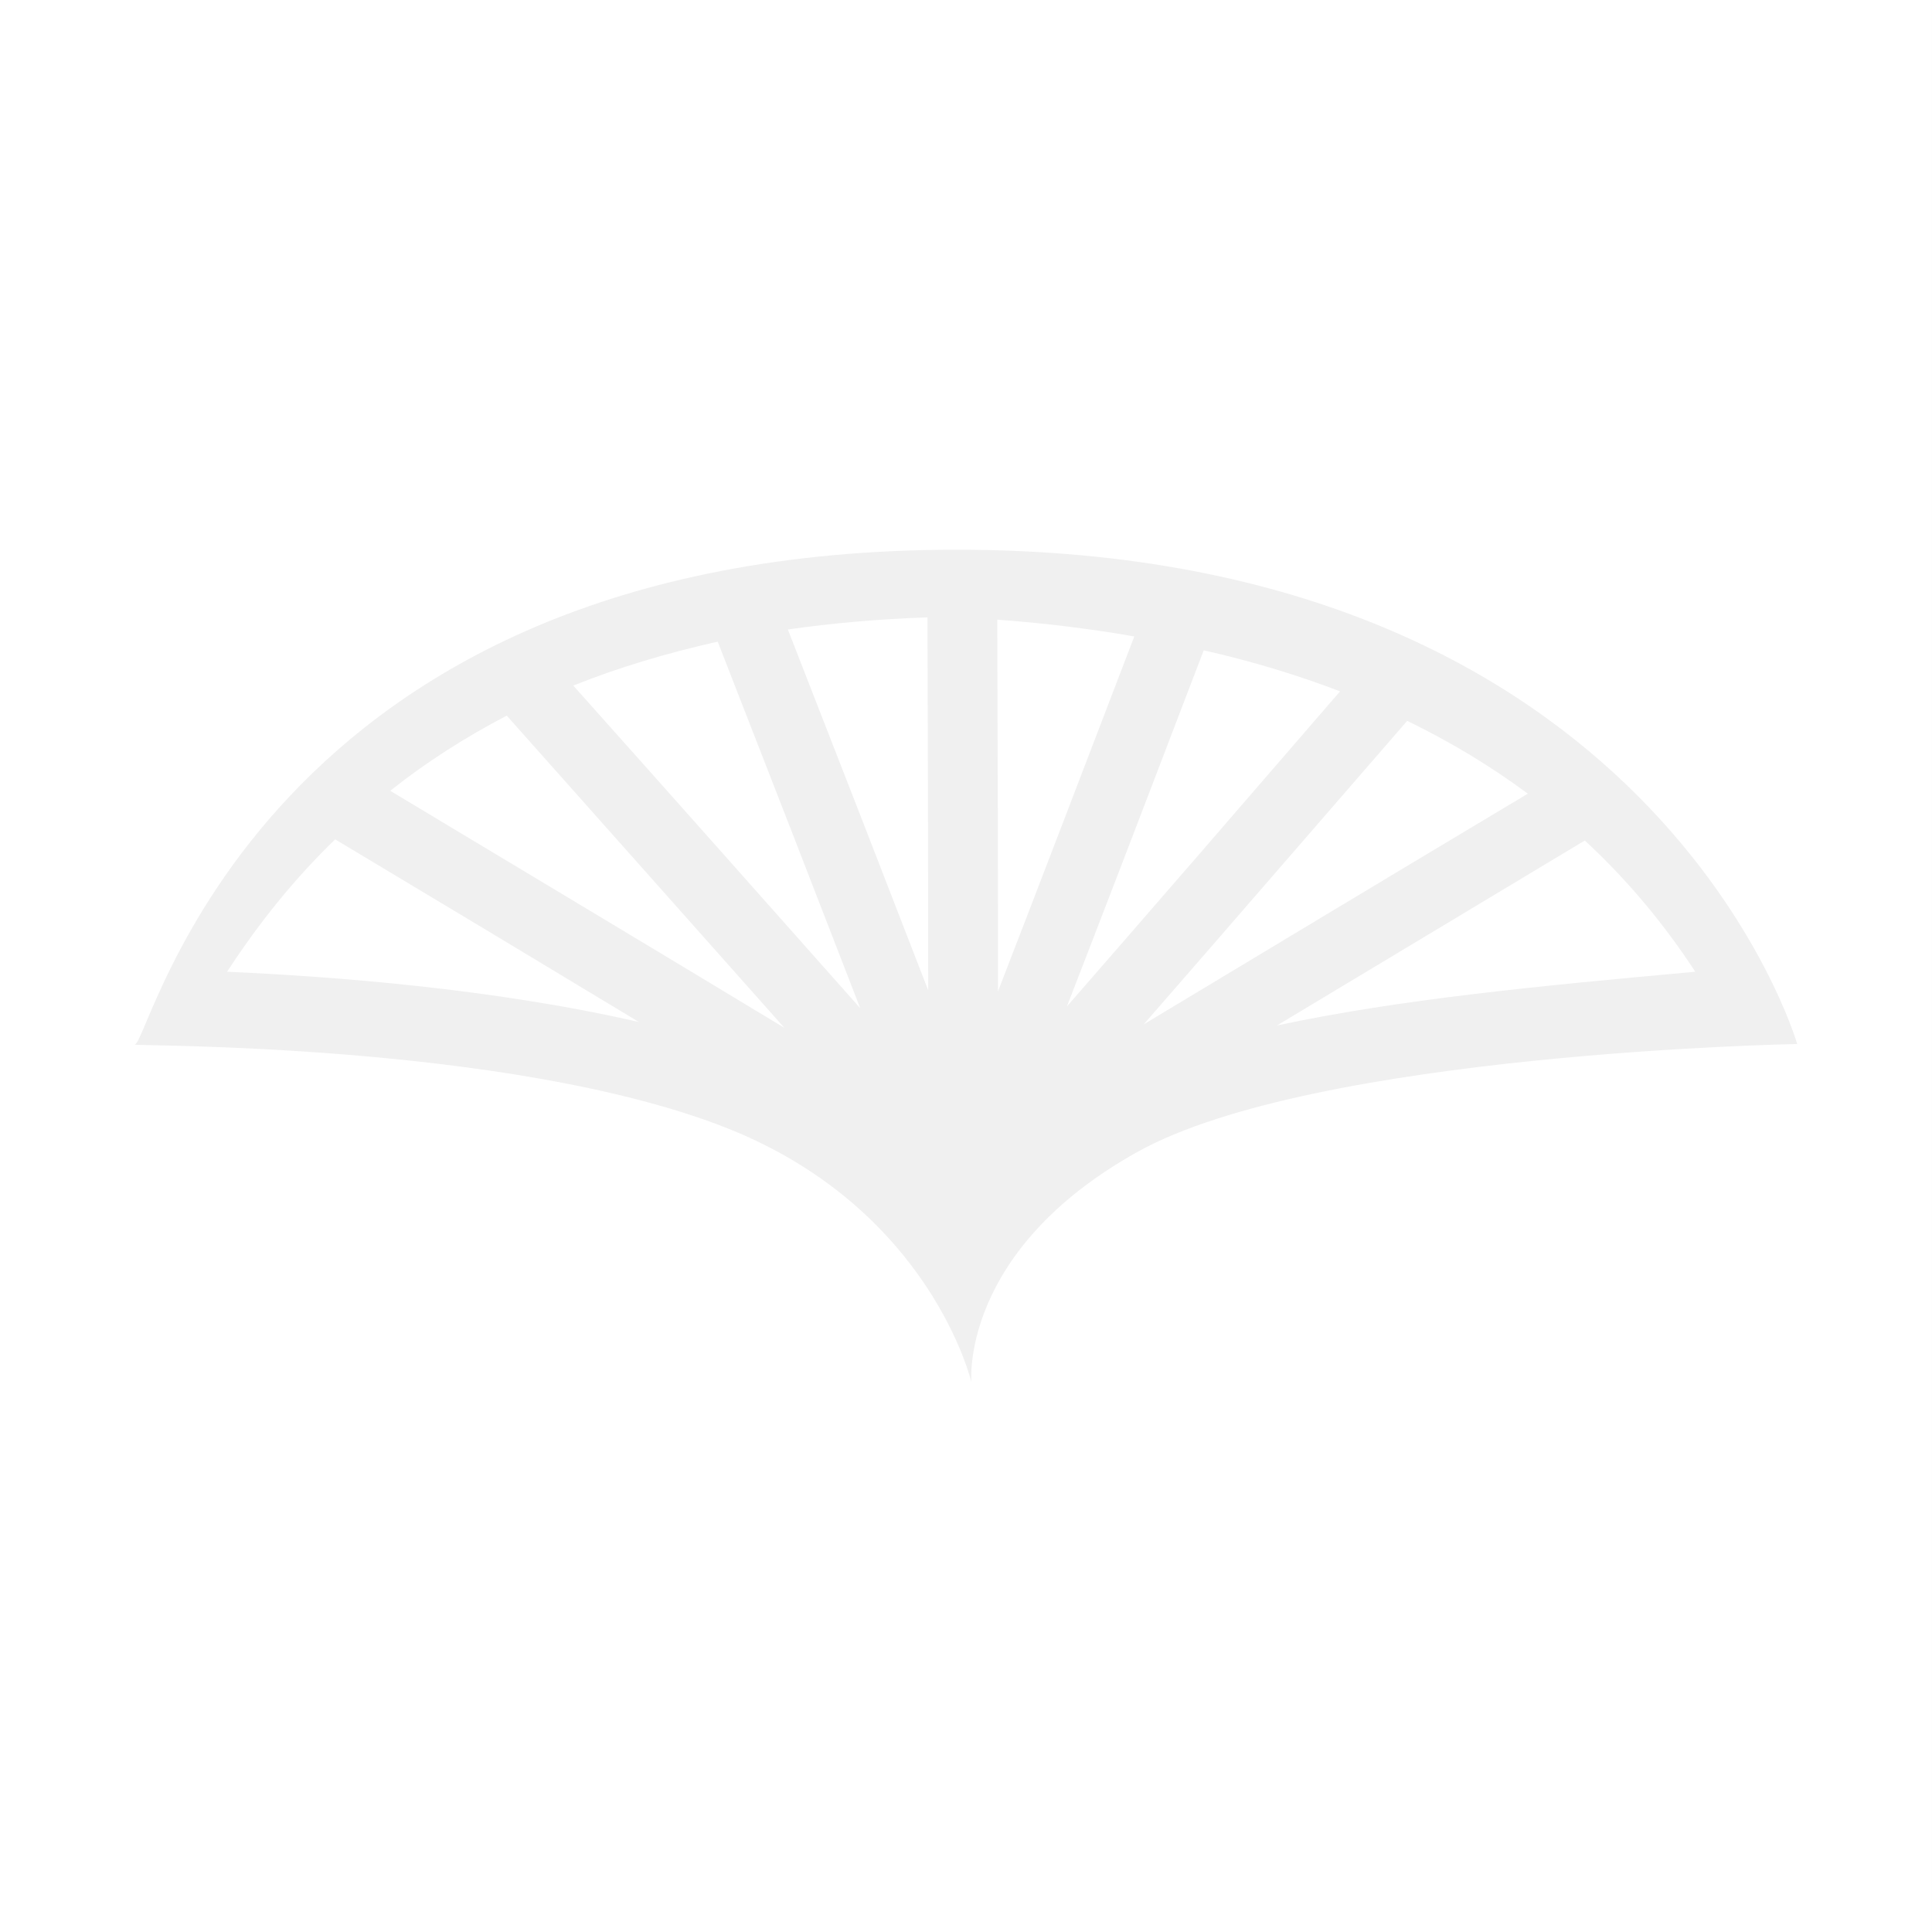
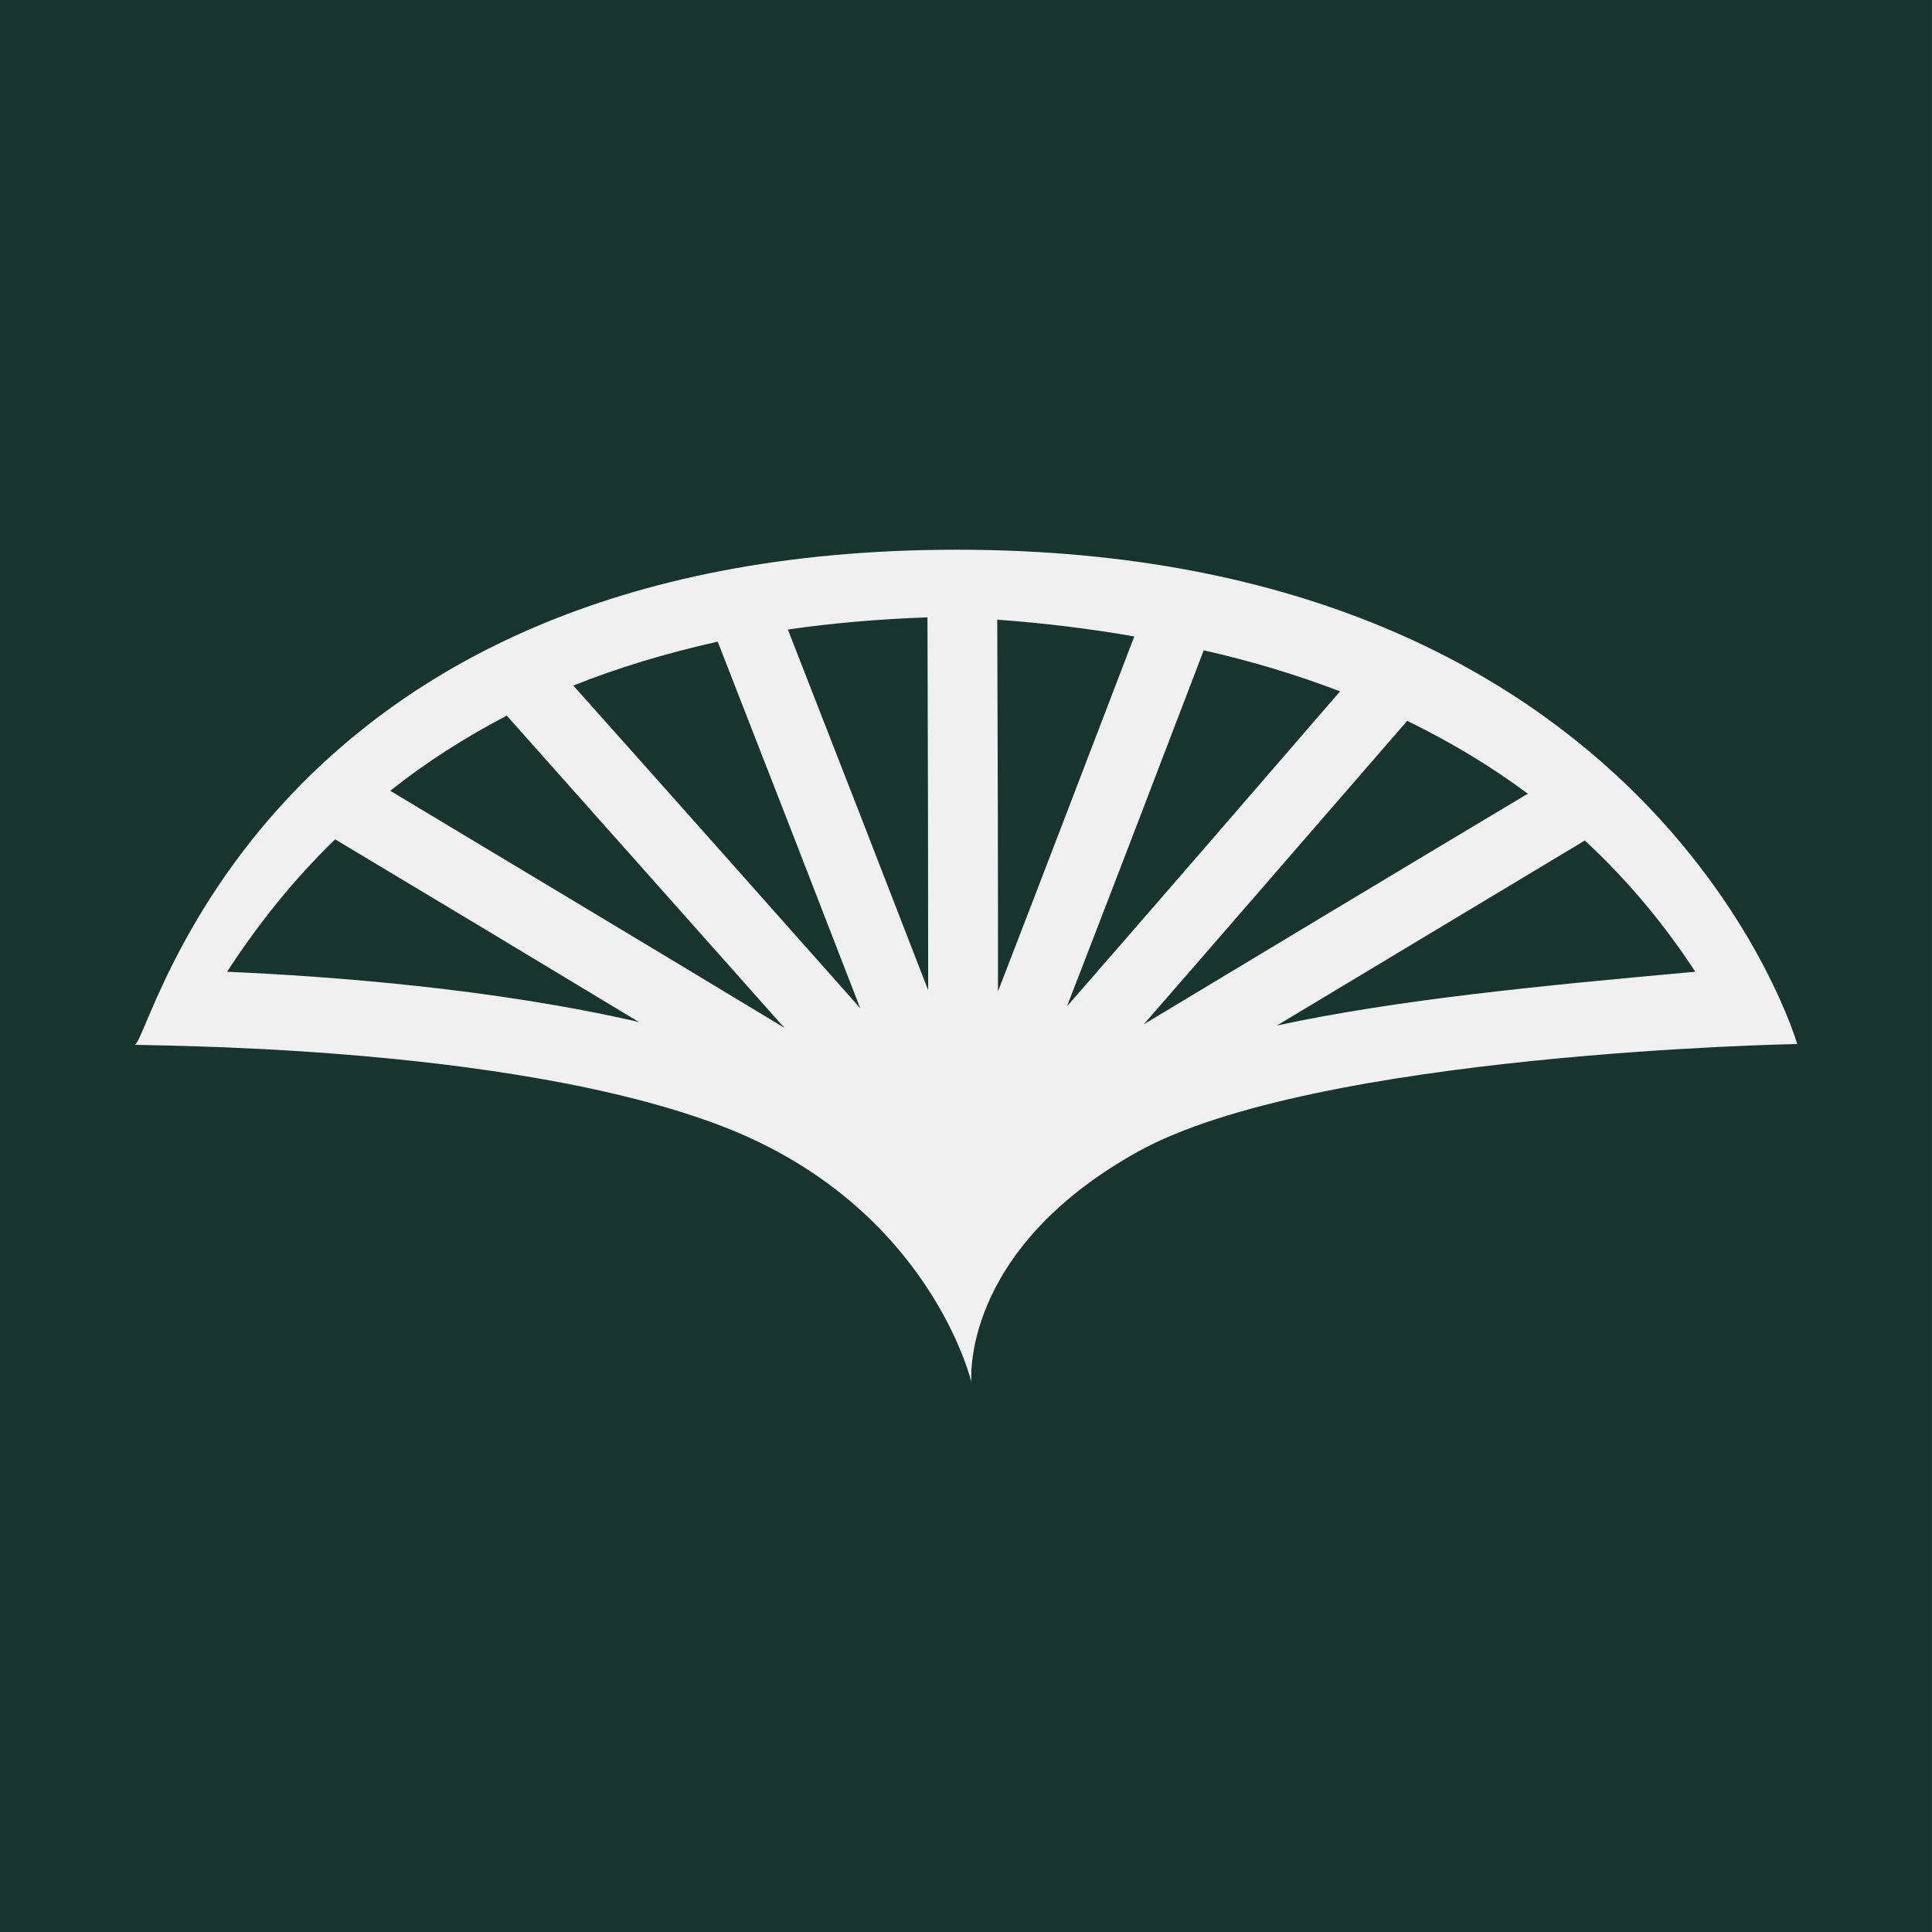
- <svg xmlns="http://www.w3.org/2000/svg" width="100%" height="100%" viewBox="0 0 16 16" version="1.1" xml:space="preserve" style="fill-rule:evenodd;clip-rule:evenodd;stroke-linejoin:round;stroke-miterlimit:2;">
+ <svg xmlns="http://www.w3.org/2000/svg" width="16" height="16" viewBox="0 0 16 16" version="1.1" xml:space="preserve" style="fill-rule:evenodd;clip-rule:evenodd;stroke-linejoin:round;stroke-miterlimit:2;">
+   <style>
+     /* The mark shipped white on a transparent ground, which is invisible on a
+        light browser tab. Ink for light tabs, paper for dark ones. Values only. */
+     @media(prefers-color-scheme:dark){path{fill:#EFEEEC !important}}
+   </style>
  <g id="_16-pixels-v01" transform="matrix(0.047525,0,0,0.053406,-80.5565,-21.9591)">
    <rect x="1695.03" y="411.173" width="336.665" height="299.592" style="fill:none;" />
    <clipPath id="_clip1">
      <rect x="1695.03" y="411.173" width="336.665" height="299.592" />
    </clipPath>
    <g clip-path="url(#_clip1)">
      <g transform="matrix(21.0415,0,0,89.6472,1695.03,-723.591)">
-         <path d="M16,12.658L16,16L0,16L0,12.658L16,12.658ZM1.117,14.465C1.05,14.468 4.215,14.46 6.027,14.61C7.709,14.75 8.045,15.049 8.045,15.049C8.045,15.049 7.943,14.823 9.417,14.651C10.891,14.479 14.884,14.464 14.884,14.464C14.884,14.464 13.705,13.609 7.923,13.609C2.141,13.609 1.247,14.46 1.117,14.465ZM5.292,14.426C4.085,14.368 2.749,14.347 1.881,14.339C2.142,14.255 2.439,14.178 2.776,14.11C3.576,14.21 4.476,14.323 5.292,14.426ZM4.748,13.844C5.119,13.813 5.517,13.788 5.944,13.768C6.359,13.99 6.793,14.223 7.124,14.402C6.457,14.245 5.569,14.036 4.748,13.844ZM13.125,14.112C13.477,14.18 13.78,14.256 14.04,14.339C12.768,14.363 11.574,14.387 10.575,14.432C11.397,14.329 12.312,14.214 13.125,14.112ZM9.969,13.783C10.372,13.802 10.748,13.826 11.098,13.854C10.317,14.043 9.479,14.245 8.836,14.399C9.161,14.224 9.574,13.999 9.969,13.783ZM3.232,14.026C3.527,13.977 3.848,13.934 4.197,13.896C4.973,14.078 5.823,14.278 6.496,14.436C5.539,14.315 4.308,14.161 3.232,14.026ZM6.525,13.747C6.89,13.736 7.275,13.729 7.681,13.726C7.685,13.955 7.687,14.19 7.687,14.371C7.363,14.196 6.937,13.967 6.525,13.747ZM8.259,13.73C8.658,13.736 9.036,13.746 9.394,13.759C8.996,13.976 8.584,14.201 8.265,14.373C8.266,14.192 8.263,13.958 8.259,13.73ZM11.654,13.905C12.018,13.942 12.35,13.984 12.653,14.031C11.603,14.162 10.411,14.312 9.472,14.43C10.119,14.275 10.918,14.082 11.654,13.905Z" style="fill:white;" />
+         <path d="M16,12.658L16,16L0,16L0,12.658L16,12.658ZM1.117,14.465C1.05,14.468 4.215,14.46 6.027,14.61C7.709,14.75 8.045,15.049 8.045,15.049C8.045,15.049 7.943,14.823 9.417,14.651C10.891,14.479 14.884,14.464 14.884,14.464C14.884,14.464 13.705,13.609 7.923,13.609C2.141,13.609 1.247,14.46 1.117,14.465ZM5.292,14.426C4.085,14.368 2.749,14.347 1.881,14.339C2.142,14.255 2.439,14.178 2.776,14.11C3.576,14.21 4.476,14.323 5.292,14.426ZM4.748,13.844C5.119,13.813 5.517,13.788 5.944,13.768C6.359,13.99 6.793,14.223 7.124,14.402C6.457,14.245 5.569,14.036 4.748,13.844ZM13.125,14.112C13.477,14.18 13.78,14.256 14.04,14.339C12.768,14.363 11.574,14.387 10.575,14.432C11.397,14.329 12.312,14.214 13.125,14.112ZM9.969,13.783C10.372,13.802 10.748,13.826 11.098,13.854C10.317,14.043 9.479,14.245 8.836,14.399C9.161,14.224 9.574,13.999 9.969,13.783ZM3.232,14.026C3.527,13.977 3.848,13.934 4.197,13.896C4.973,14.078 5.823,14.278 6.496,14.436C5.539,14.315 4.308,14.161 3.232,14.026ZM6.525,13.747C6.89,13.736 7.275,13.729 7.681,13.726C7.685,13.955 7.687,14.19 7.687,14.371C7.363,14.196 6.937,13.967 6.525,13.747ZM8.259,13.73C8.658,13.736 9.036,13.746 9.394,13.759C8.996,13.976 8.584,14.201 8.265,14.373C8.266,14.192 8.263,13.958 8.259,13.73ZM11.654,13.905C12.018,13.942 12.35,13.984 12.653,14.031C11.603,14.162 10.411,14.312 9.472,14.43C10.119,14.275 10.918,14.082 11.654,13.905Z" style="fill:#17352C;" />
      </g>
    </g>
  </g>
  <g id="Layer2">
    </g>
</svg>
